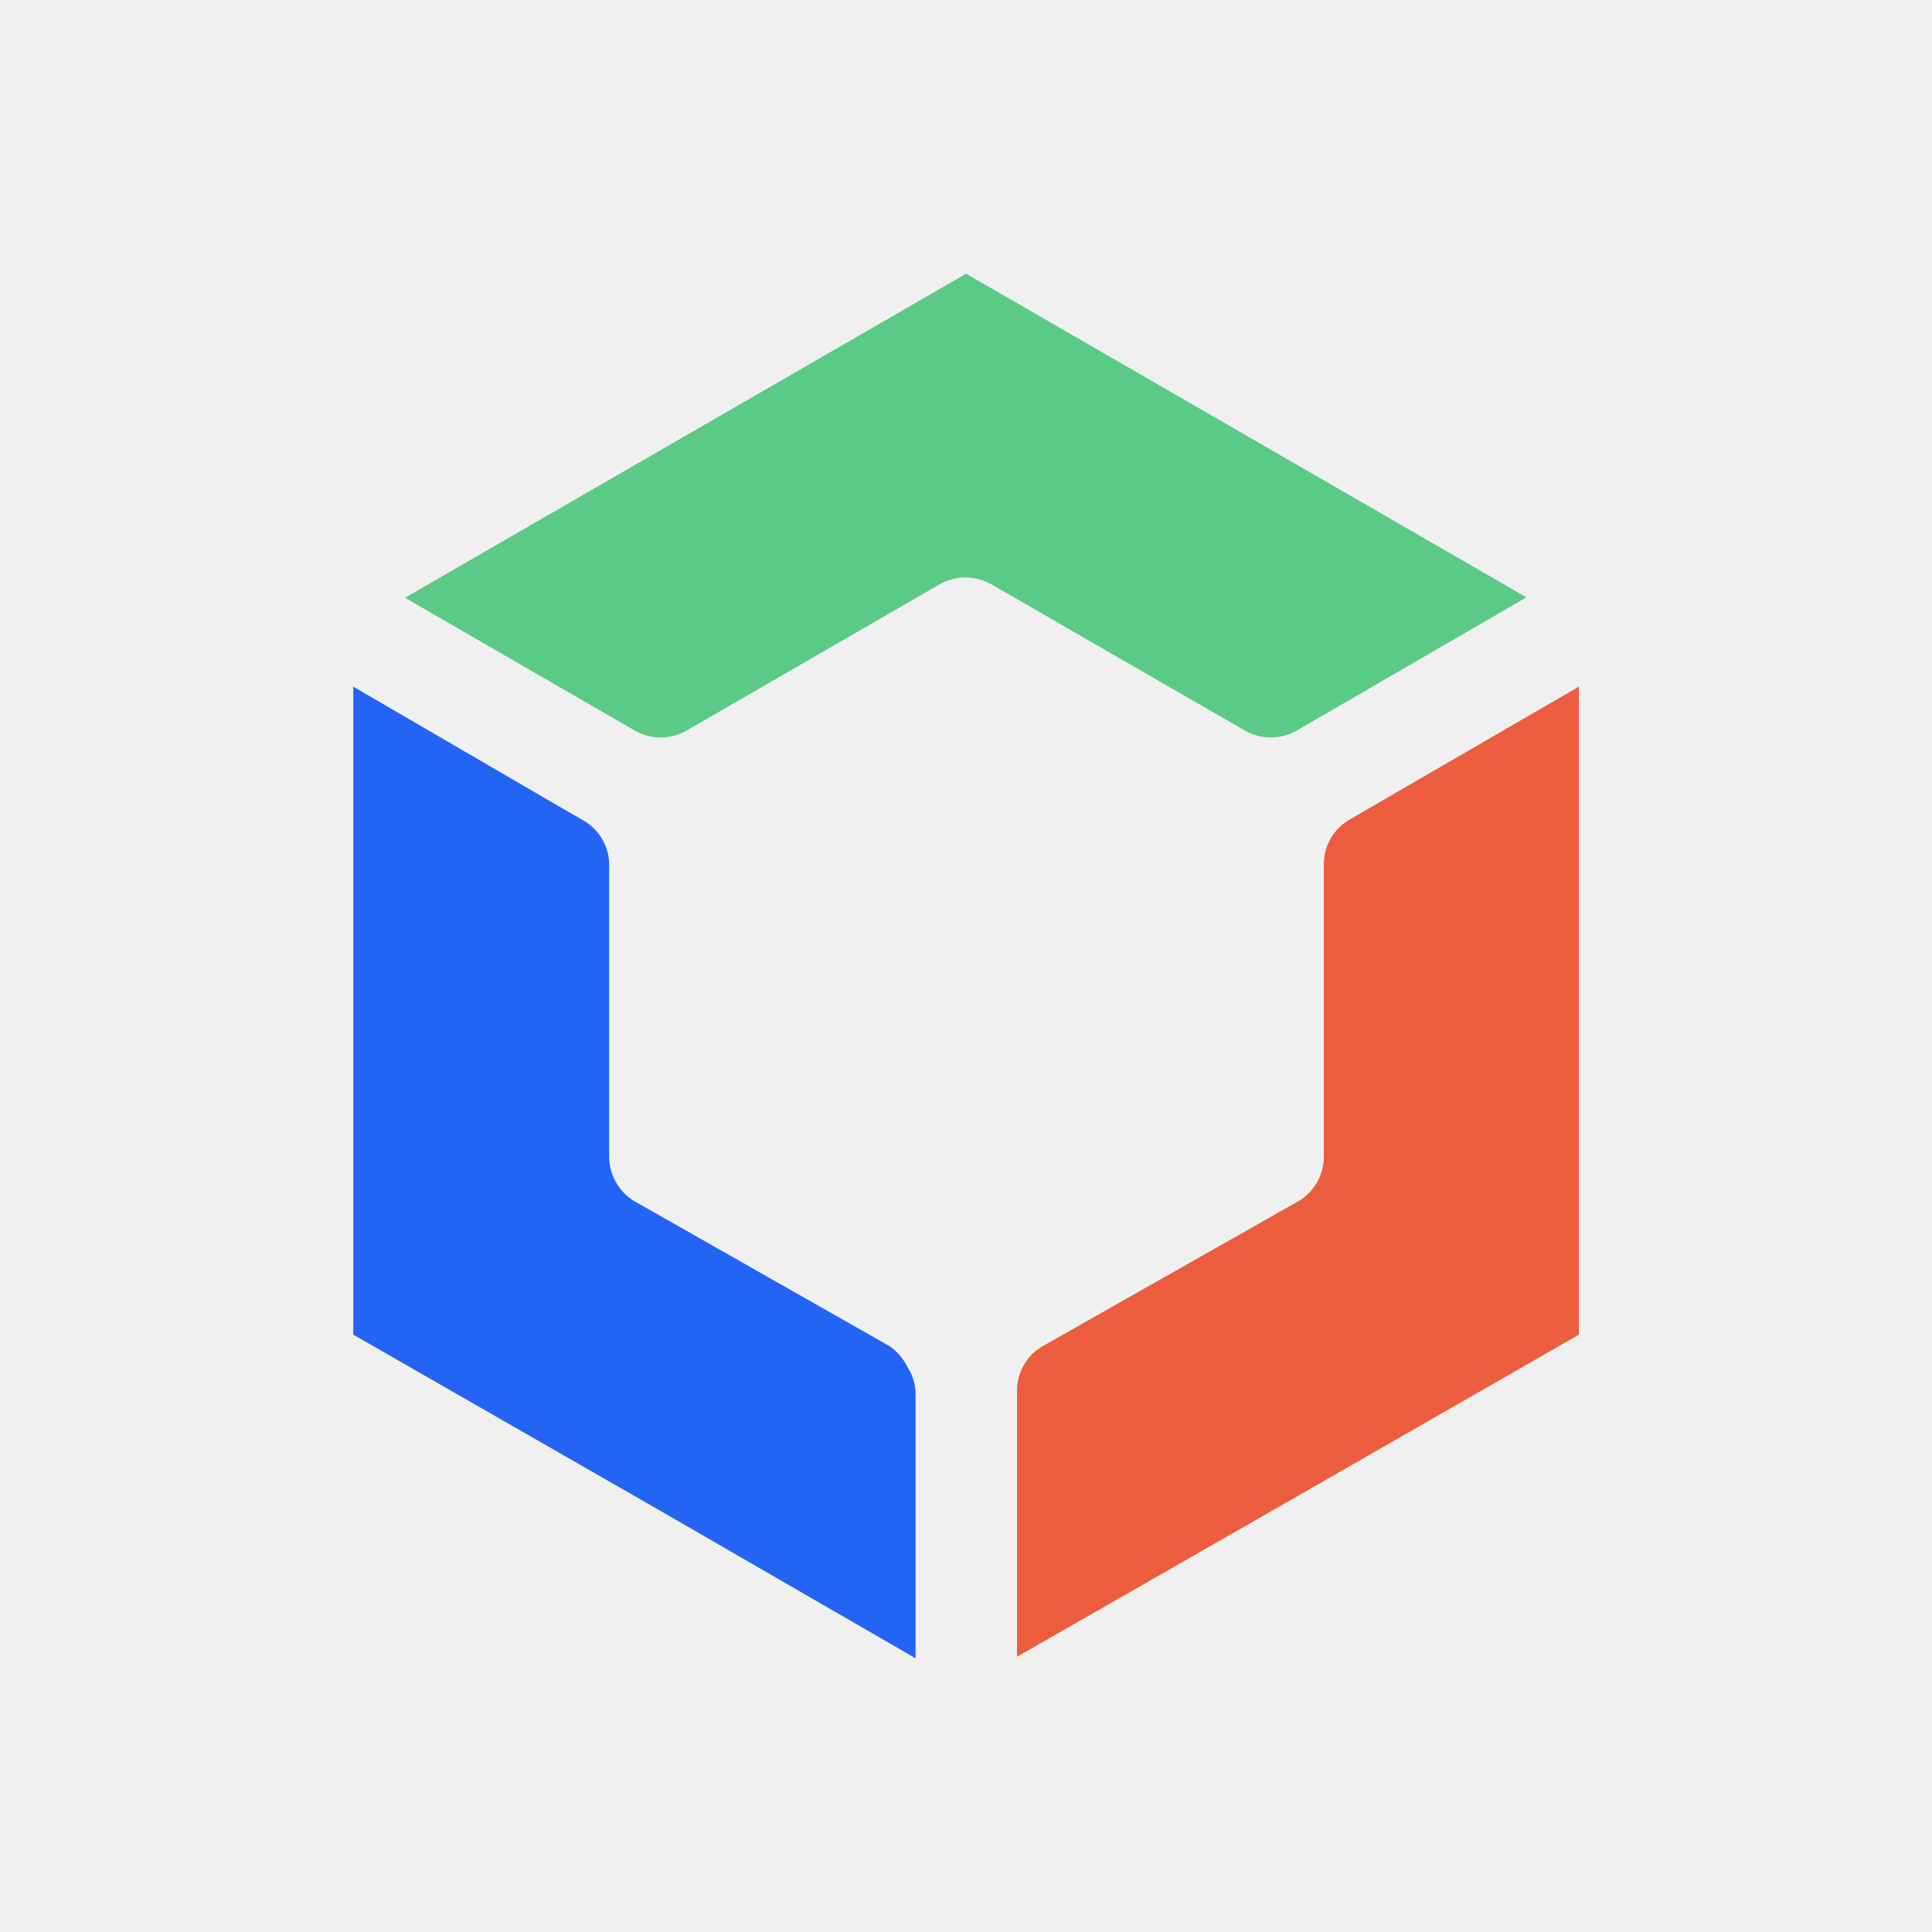
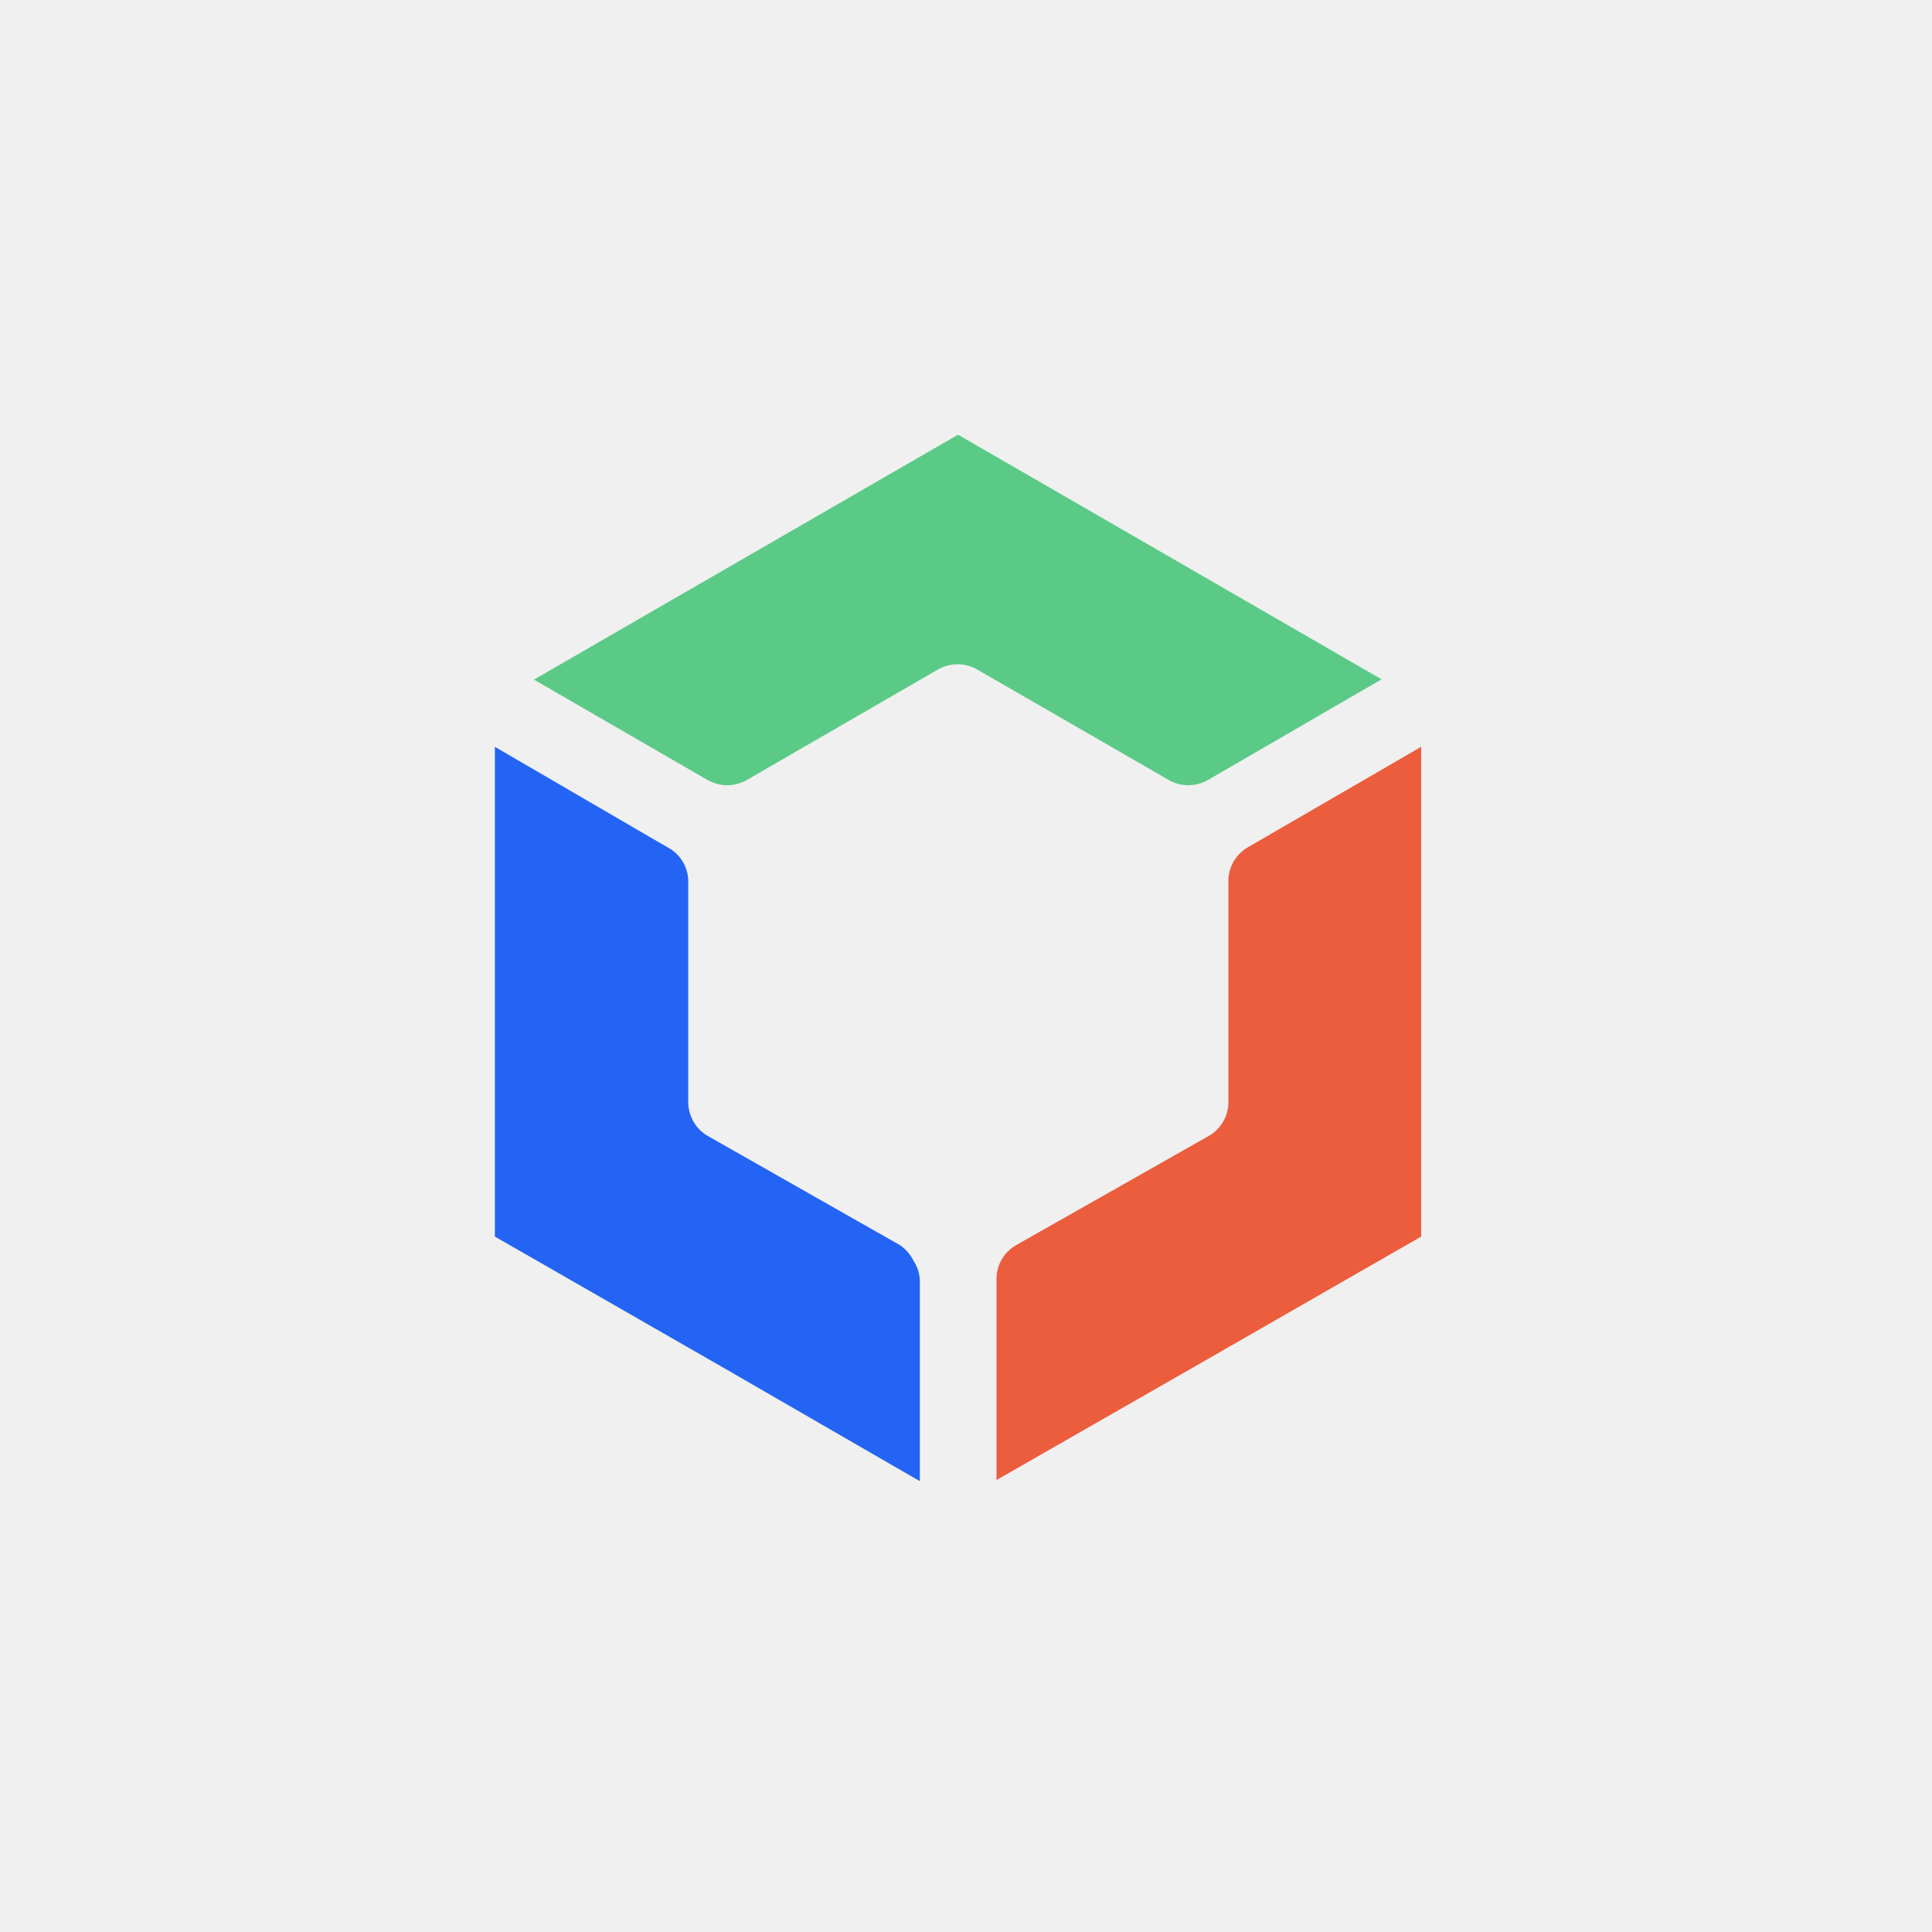
<svg xmlns="http://www.w3.org/2000/svg" width="120" height="120" viewBox="0 0 120 120" fill="none">
-   <g clip-path="url(#clip0_34_16742)">
-     <path d="M94.811 37.102L80.538 45.38C80.049 45.659 79.496 45.806 78.933 45.806C78.37 45.806 77.817 45.659 77.328 45.38L61.575 36.293C61.086 36.013 60.532 35.865 59.968 35.865C59.404 35.865 58.85 36.013 58.361 36.293L42.641 45.38C42.152 45.659 41.599 45.806 41.036 45.806C40.472 45.806 39.919 45.659 39.43 45.38L25.154 37.128L60.006 17L94.811 37.102Z" fill="#5BCA87" />
-     <path d="M83.796 50.923C83.316 51.206 82.919 51.61 82.643 52.094C82.368 52.578 82.224 53.126 82.226 53.683V71.857C82.224 72.416 82.075 72.965 81.796 73.449C81.516 73.933 81.115 74.335 80.632 74.617L64.765 83.611C64.275 83.891 63.869 84.297 63.589 84.786C63.308 85.276 63.164 85.831 63.17 86.395V102.903L79.041 93.816L98.068 82.898V42.646L83.796 50.923Z" fill="#EC5D3E" />
-     <path d="M56.344 84.872C56.092 84.366 55.716 83.932 55.252 83.611L39.381 74.595C38.912 74.307 38.524 73.905 38.254 73.426C37.984 72.947 37.84 72.407 37.836 71.857V53.661C37.825 53.107 37.67 52.566 37.386 52.09C37.102 51.614 36.699 51.221 36.217 50.948L34.601 50.017L21.944 42.649V82.898L40.975 93.816L56.868 103V86.488C56.844 85.913 56.663 85.351 56.344 84.872Z" fill="#2464F5" />
+   <mask id="mask0_1_995" style="mask-type:luminance" maskUnits="userSpaceOnUse" x="27" y="27" width="65" height="65">
+     <path d="M92 27H27V92H92V27Z" fill="white" />
+   </mask>
+   <g mask="url(#mask0_1_995)">
+     <path d="M85.811 42.194L75.023 48.45C74.654 48.661 74.236 48.772 73.81 48.772C73.384 48.772 72.966 48.661 72.597 48.45L60.691 41.582C60.321 41.37 59.902 41.259 59.476 41.259C59.05 41.259 58.631 41.37 58.261 41.582L46.38 48.45C46.011 48.661 45.592 48.772 45.167 48.772C44.741 48.772 44.323 48.661 43.953 48.45L33.163 42.213L59.505 27L85.811 42.194Z" fill="#5BCA87" />
+     <path d="M77.485 52.64C77.123 52.854 76.823 53.159 76.614 53.525C76.406 53.89 76.297 54.304 76.299 54.725V68.462C76.297 68.885 76.185 69.299 75.974 69.665C75.762 70.03 75.459 70.335 75.094 70.547L63.101 77.345C62.731 77.557 62.425 77.864 62.213 78.234C62.001 78.604 61.892 79.023 61.896 79.45V91.927L73.891 85.059L88.273 76.806V46.384L77.485 52.64Z" fill="#EC5D3E" />
+     <path d="M56.737 78.299C56.546 77.916 56.262 77.588 55.911 77.345L43.916 70.531C43.562 70.314 43.268 70.01 43.064 69.648C42.86 69.285 42.751 68.877 42.748 68.462V54.709C42.74 54.29 42.623 53.881 42.408 53.522C42.194 53.162 41.889 52.865 41.524 52.659L40.303 51.955L30.737 46.386V76.806L45.121 85.059L57.133 92V79.52C57.114 79.085 56.978 78.661 56.737 78.299Z" fill="#2464F5" />
  </g>
-   <defs>
-     <clipPath id="clip0_34_16742">
-       <rect width="86" height="86" fill="white" transform="translate(17 17)" />
-     </clipPath>
-   </defs>
</svg>
